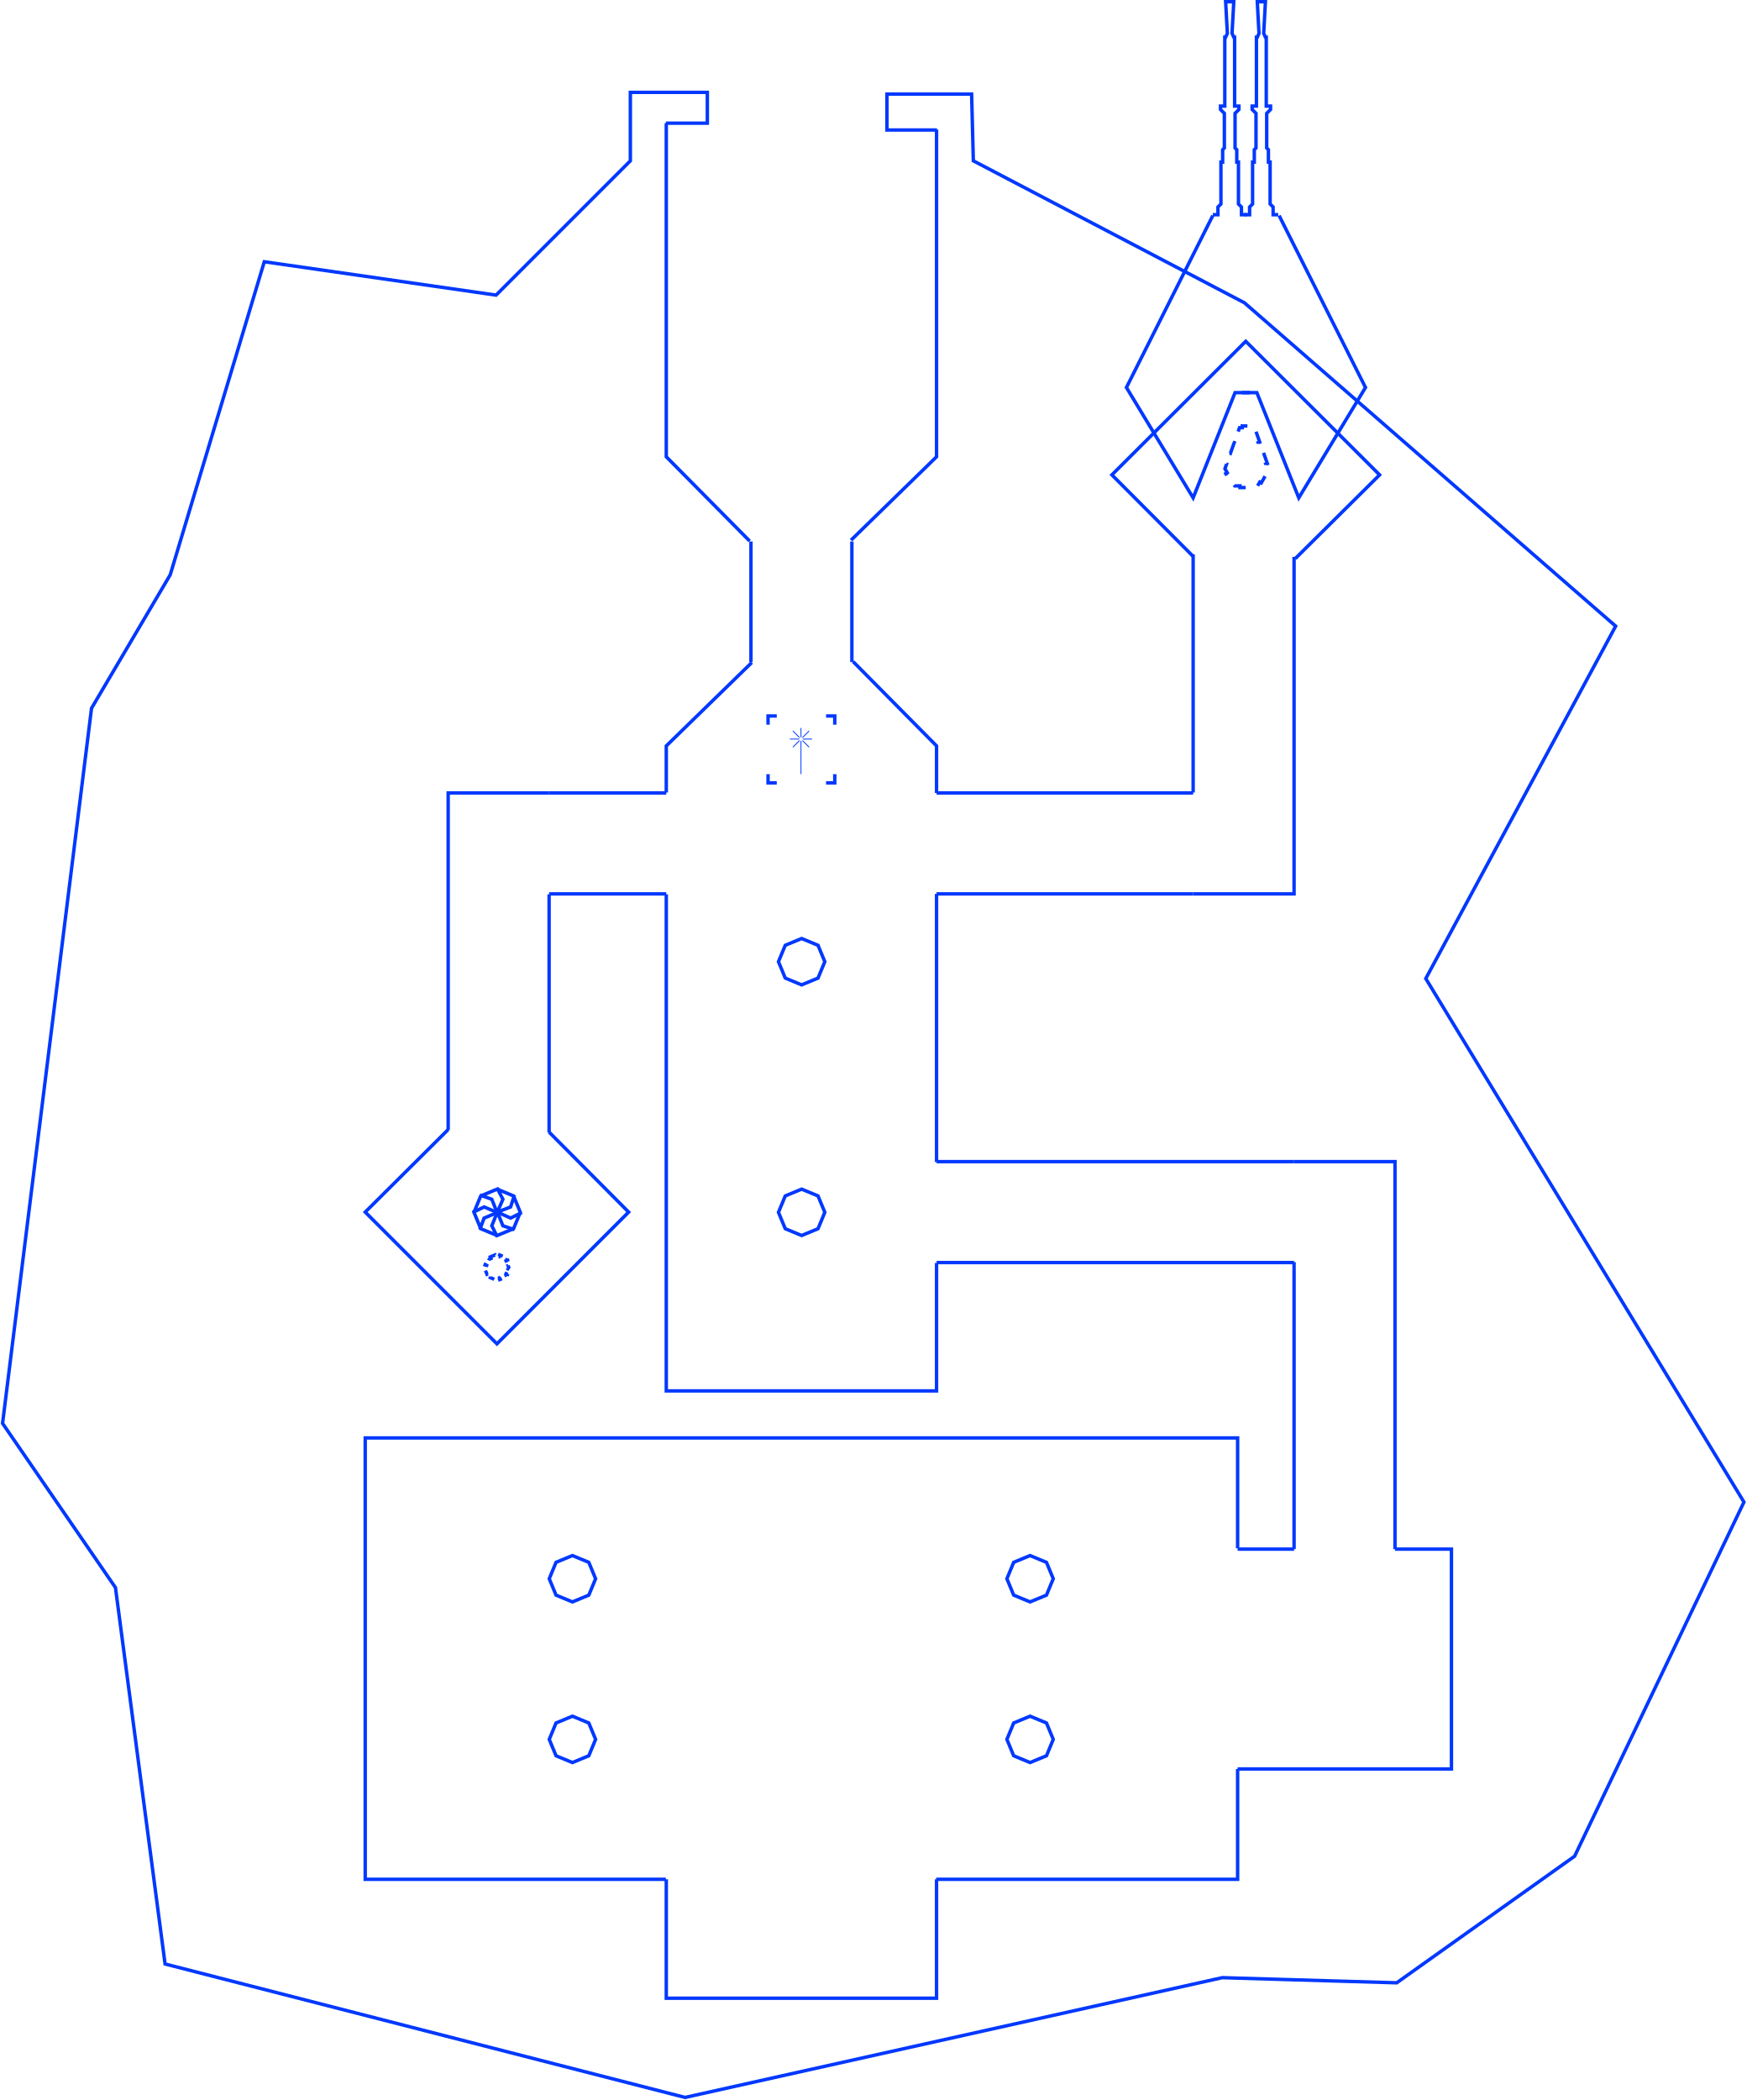
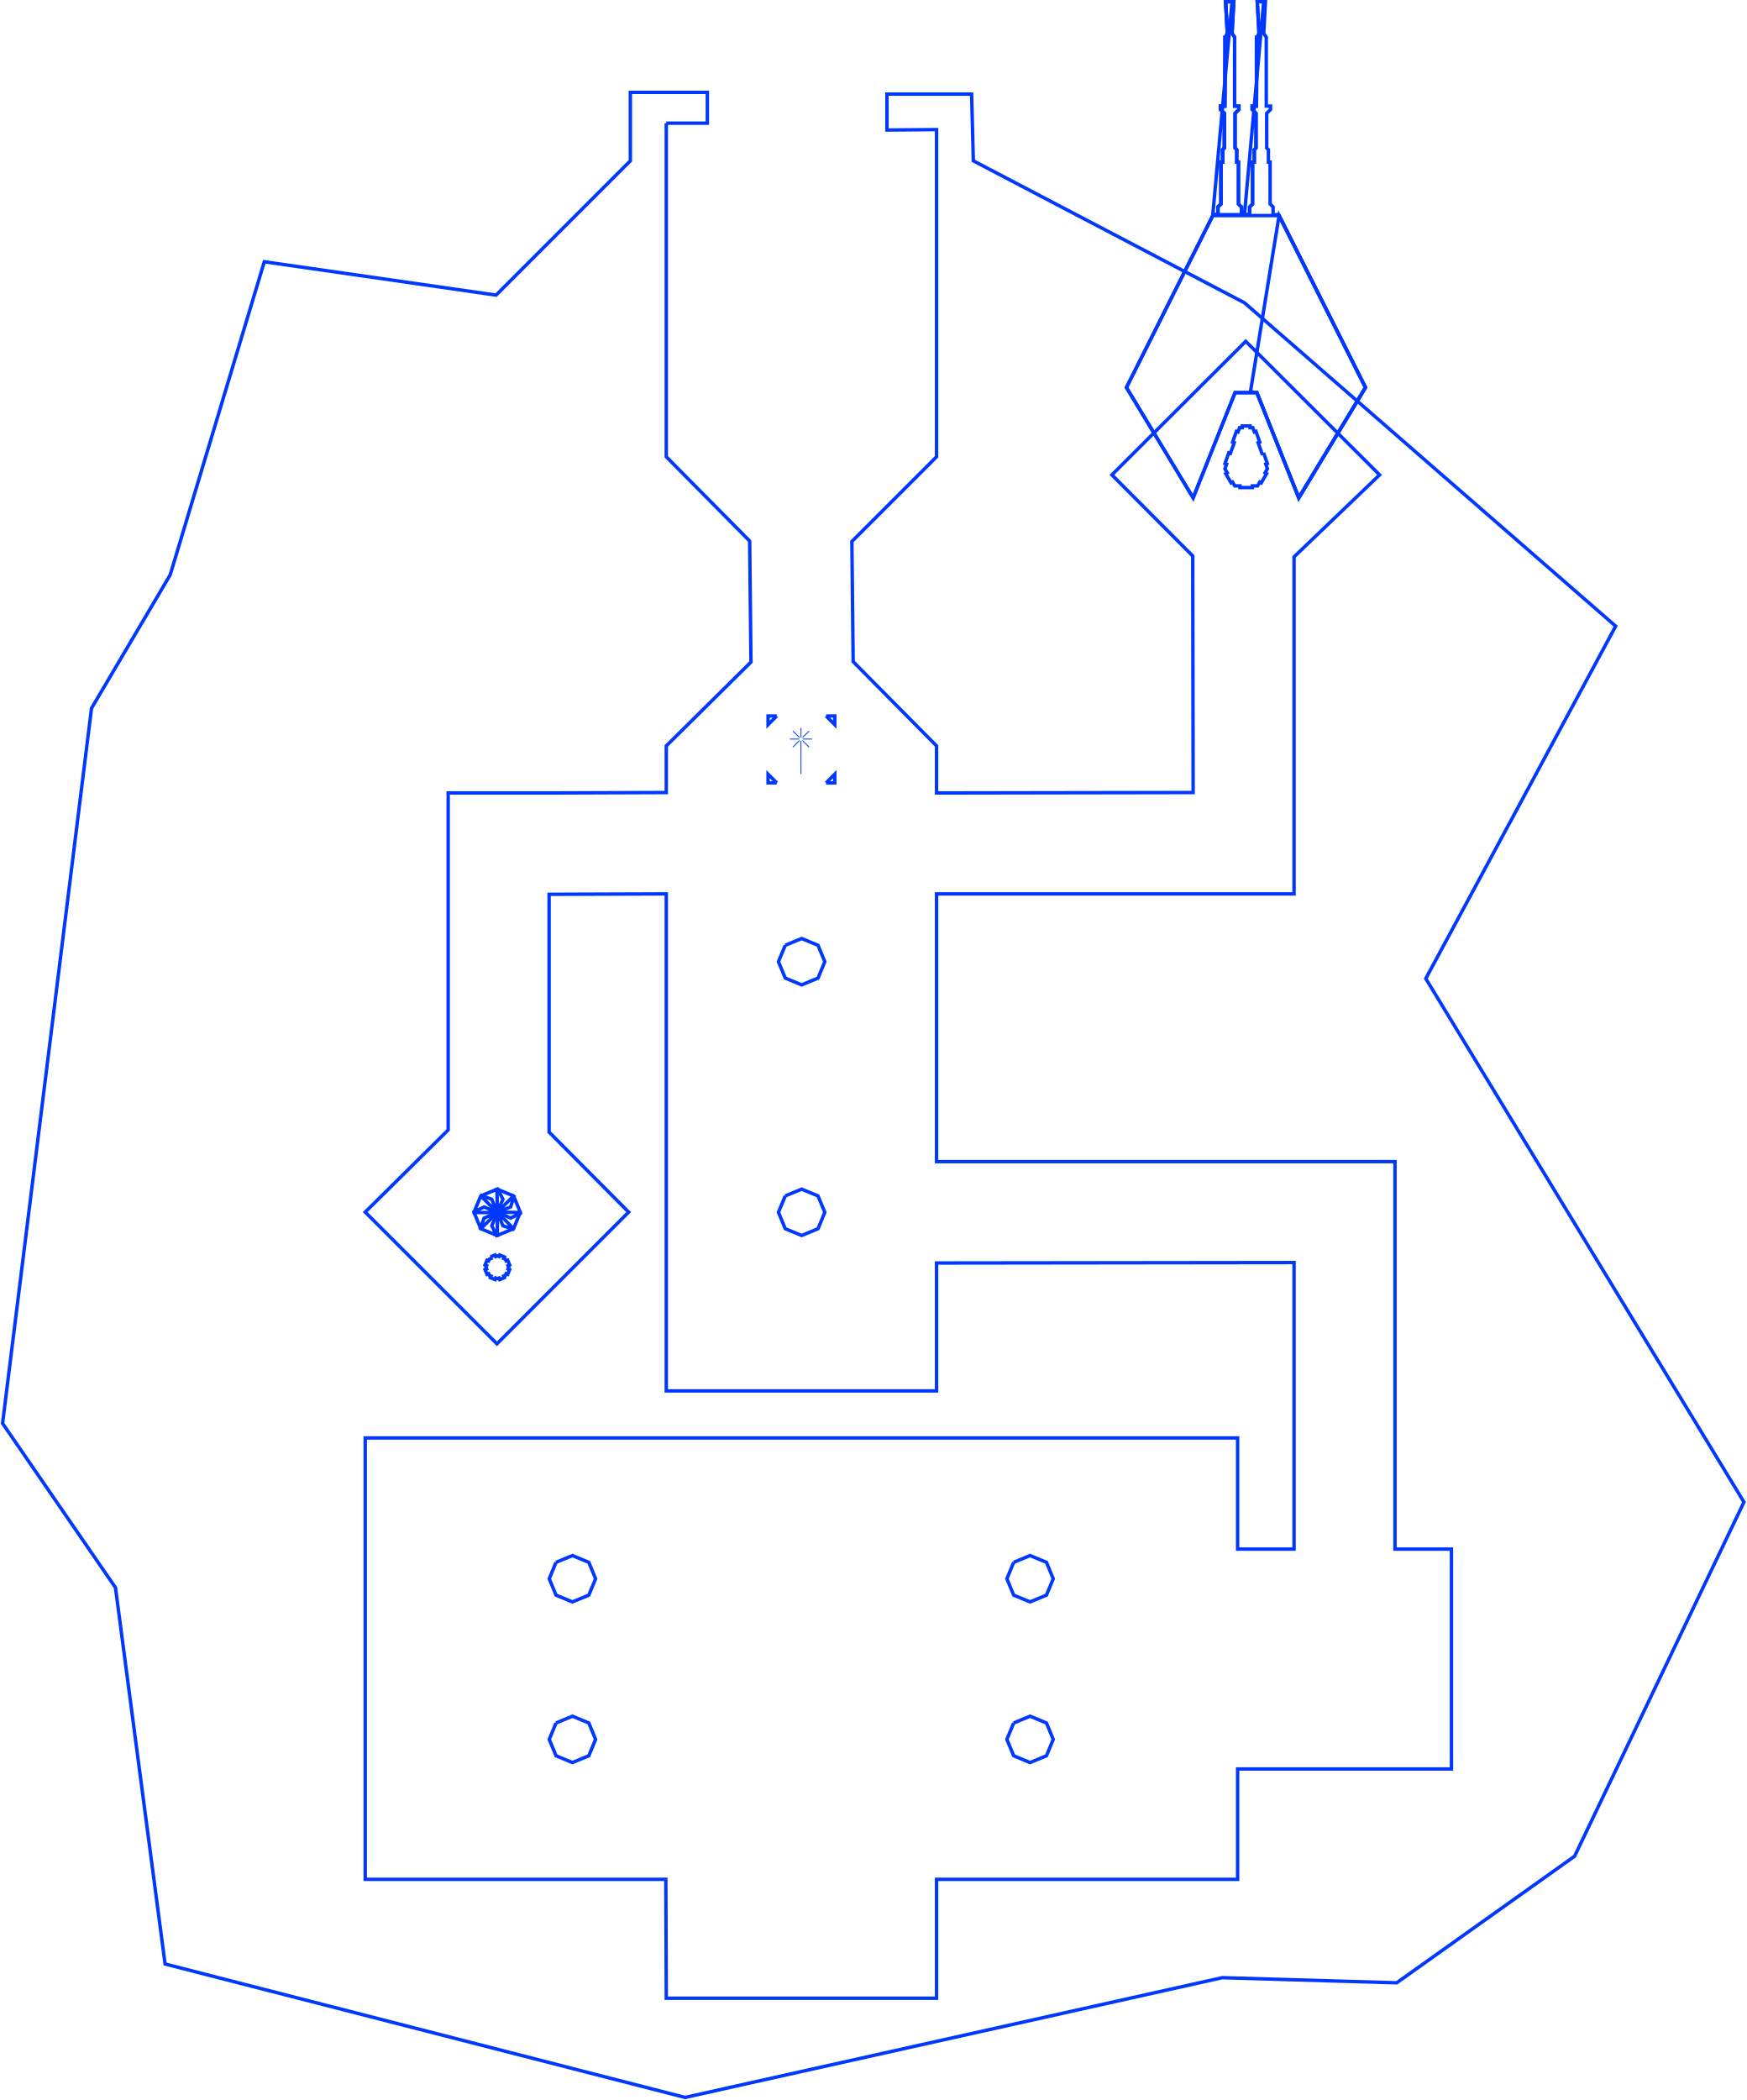
<svg xmlns="http://www.w3.org/2000/svg" width="2042" height="2455" viewBox="0 0 2042 2455" fill="none">
-   <path d="M1472 2H1479.5L1477.5 39L1479.5 43.5H1480.5V124H1485.5V128L1481 132.5V173L1483 175V189.5H1485V238.5L1488.5 242V251H1494.5" stroke="#0038FF" stroke-width="4" />
-   <path d="M1477.5 2H1470L1472 39L1470 43.5H1469V124H1464V128L1468.5 132.5V173L1466.5 175V189.5H1464.5V238.5L1461 242V251H1455" stroke="#0038FF" stroke-width="4" />
-   <path d="M1435 2H1442.5L1440.5 39L1442.5 43.5H1443.5V124H1448.5V128L1444 132.5V173L1446 175V189.5H1448V238.5L1451.5 242V251H1457.5" stroke="#0038FF" stroke-width="4" />
-   <path d="M1440.5 2H1433L1435 39L1433 43.5H1432V124H1427V128L1431.5 132.5V173L1429.5 175V189.5H1427.5V238.5L1424 242V251H1418" stroke="#0038FF" stroke-width="4" />
-   <path d="M1418 252L1317 453L1395 582L1444 459H1461.5" stroke="#0038FF" stroke-width="4" />
-   <path d="M1495.5 252L1596.5 453L1518.5 582L1469.5 459H1452" stroke="#0038FF" stroke-width="4" />
-   <path d="M779 2197V2336H1095V2197" stroke="#0038FF" stroke-width="4" />
-   <path d="M650.101 2014.25L669.262 2006.31L688.423 2014.25L696.36 2033.41L688.423 2052.57L669.262 2060.51L650.101 2052.57L642.165 2033.41L650.101 2014.25Z" stroke="#0038FF" stroke-width="4" />
-   <path d="M1185.18 2014.25L1204.34 2006.31L1223.51 2014.25L1231.44 2033.41L1223.51 2052.57L1204.34 2060.51L1185.18 2052.57L1177.25 2033.41L1185.18 2014.25Z" stroke="#0038FF" stroke-width="4" />
-   <path d="M650.101 1826.45L669.262 1818.52L688.423 1826.45L696.36 1845.62L688.423 1864.78L669.262 1872.71L650.101 1864.78L642.165 1845.62L650.101 1826.45Z" stroke="#0038FF" stroke-width="4" />
-   <path d="M918.101 1398.1L937.262 1390.16L956.423 1398.1L964.36 1417.26L956.423 1436.42L937.262 1444.36L918.101 1436.42L910.165 1417.26L918.101 1398.1Z" stroke="#0038FF" stroke-width="4" />
-   <path d="M562.101 1398.1L581.262 1390.16L600.423 1398.1L608.36 1417.26L600.423 1436.42L581.262 1444.36L562.101 1436.42L554.165 1417.26L562.101 1398.1Z" stroke="#0038FF" stroke-width="4" />
-   <path d="M573.28 1469.4L578.76 1467.13L579.525 1468.98L581.5 1468.16L583.475 1468.98L584.24 1467.13L589.72 1469.4L588.955 1471.25L590.929 1472.07L591.747 1474.05L593.595 1473.28L595.865 1478.76L594.017 1479.53L594.835 1481.5L594.017 1483.47L595.865 1484.24L593.595 1489.72L591.747 1488.95L590.929 1490.93L588.955 1491.75L589.72 1493.6L584.24 1495.87L583.475 1494.02L581.5 1494.84L579.525 1494.02L578.76 1495.87L573.28 1493.6L574.045 1491.75L572.071 1490.93L571.253 1488.95L569.405 1489.72L567.135 1484.24L568.983 1483.47L568.165 1481.5L568.983 1479.53L567.135 1478.76L569.405 1473.28L571.253 1474.05L572.071 1472.07L574.045 1471.25L573.28 1469.4Z" stroke="#0038FF" stroke-width="4" stroke-dasharray="6 6" />
-   <path d="M561 1397L575 1402L581 1417" stroke="#0038FF" stroke-width="4" />
-   <path d="M918.101 1105.1L937.262 1097.16L956.423 1105.1L964.36 1124.26L956.423 1143.42L937.262 1151.36L918.101 1143.42L910.165 1124.26L918.101 1105.1Z" stroke="#0038FF" stroke-width="4" />
-   <path d="M1185.18 1826.45L1204.34 1818.52L1223.51 1826.45L1231.44 1845.62L1223.51 1864.78L1204.34 1872.71L1185.18 1864.78L1177.25 1845.62L1185.18 1826.45Z" stroke="#0038FF" stroke-width="4" />
-   <path d="M778.469 2197H427V1681H1447V1810M1094.57 2197H1447V2068" stroke="#0038FF" stroke-width="4" />
-   <path d="M1447 1811H1513M1447 2068H1697V1811H1631" stroke="#0038FF" stroke-width="4" />
-   <path d="M1513 1358H1631V1811M1513 1811V1584.5V1475.5" stroke="#0038FF" stroke-width="4" />
-   <path d="M1095 1476L1513 1476M1095 1358L1513 1358" stroke="#0038FF" stroke-width="4" />
-   <path d="M996 774L996 633M878 774L878 633" stroke="#0038FF" stroke-width="4" />
-   <path d="M642 927H524V1321M642 1324V1125.5V1045.5" stroke="#0038FF" stroke-width="4" />
-   <path d="M779 1045L642 1045M779 927L642 927" stroke="#0038FF" stroke-width="4" />
-   <path d="M1395 1045L1513 1045L1513 651M1395 648L1395 846.5L1395 926.5" stroke="#0038FF" stroke-width="4" />
-   <path d="M1095 927L1395 927M1095 1045L1395 1045" stroke="#0038FF" stroke-width="4" />
-   <path d="M1095 1358.5V1045M1095 1476.5V1626H779V1045.5M779 926.5V872L879 774.5M1095 927V872L997.5 773.5" stroke="#0038FF" stroke-width="4" />
-   <path d="M1095 151.5L1095 534L995 631.5M779 144L779 534L876.5 632.5" stroke="#0038FF" stroke-width="4" />
-   <path d="M524 1320.5L427 1417L581 1571L735 1417L642 1323.5" stroke="#0038FF" stroke-width="4" />
-   <path d="M1514.43 653L1613 555.152L1456.5 399L1300 555.152L1394.51 649.958" stroke="#0038FF" stroke-width="4" />
-   <path d="M581 1388.5L588 1402L581.5 1417" stroke="#0038FF" stroke-width="4" />
-   <path d="M601.5 1397L597 1411L581.5 1417" stroke="#0038FF" stroke-width="4" />
-   <path d="M610 1417.5L597 1424L581.5 1417" stroke="#0038FF" stroke-width="4" />
-   <path d="M601.5 1437.5L588 1433L581.5 1417" stroke="#0038FF" stroke-width="4" />
-   <path d="M581.5 1446L575 1433L581.5 1417" stroke="#0038FF" stroke-width="4" />
-   <path d="M561 1437.5L566 1424L581.5 1417.5" stroke="#0038FF" stroke-width="4" />
-   <path d="M552.5 1417.5L566 1411L581.5 1417.5" stroke="#0038FF" stroke-width="4" />
-   <path d="M1477.31 529.363L1481.77 541.908L1479.89 542.578L1481.81 547.985L1479.15 552.643L1480.88 553.636L1474.65 564.545L1472.91 563.553L1470.37 568L1464.27 568L1464.27 570L1449.73 570L1449.73 568L1443.63 568L1441.09 563.553L1439.35 564.545L1433.12 553.636L1434.85 552.643L1432.19 547.985L1434.11 542.578L1432.23 541.908L1436.69 529.363L1438.57 530.033L1443.03 517.487L1441.14 516.818L1445.6 504.273L1447.48 504.942L1449.24 500L1452.41 500L1452.41 498L1461.59 498L1461.59 500L1464.76 500L1466.52 504.942L1468.4 504.273L1472.86 516.818L1470.97 517.487L1475.43 530.033L1477.31 529.363Z" stroke="#0038FF" stroke-width="4" stroke-dasharray="16 16" />
-   <path d="M908.174 837H898V847.174" stroke="#0038FF" stroke-width="4" />
-   <path d="M965.826 837H976V847.174" stroke="#0038FF" stroke-width="4" />
-   <path d="M908.174 915.241H898V905.067" stroke="#0038FF" stroke-width="4" />
-   <path d="M965.826 915.241H976V905.067" stroke="#0038FF" stroke-width="4" />
  <rect x="936" y="866" width="1" height="39" fill="#0038FF" />
  <rect x="936" y="851" width="1" height="11" fill="#0038FF" />
  <rect x="938.5" y="864.5" width="1" height="11" transform="rotate(-90 938.5 864.5)" fill="#0038FF" />
  <rect x="923.5" y="864.5" width="1" height="11" transform="rotate(-90 923.5 864.5)" fill="#0038FF" />
  <rect x="937.854" y="866.061" width="1" height="11" transform="rotate(-45 937.854 866.061)" fill="#0038FF" />
  <rect x="926.662" y="854.868" width="1" height="11" transform="rotate(-45 926.662 854.868)" fill="#0038FF" />
  <rect x="938.561" y="862.646" width="1" height="11" transform="rotate(-135 938.561 862.646)" fill="#0038FF" />
  <rect x="927.369" y="873.839" width="1" height="11" transform="rotate(-135 927.369 873.839)" fill="#0038FF" />
-   <path d="M778.5 144H827V108H737V188L580 345L309 306L199 672L107 828L3 1664L135 1856L193 2296L801 2452L1429 2312L1633 2318L1841 2170L2039 1756L1667 1144L1889 732L1455 354L1138 188L1136 110H1037V152H1095.5" stroke="#0038FF" stroke-width="4" />
+   <path d="M1494.5 251H1488.5V242L1485 238.5V189.5H1483V175L1481 173V132.5L1485.5 128V124H1480.5V43.5L1477.5 39L1479.5 2H1472H1477.5H1470L1472 39L1470 43.5L1469 124H1464V128L1468.5 132.5V173L1466.5 175V189.5H1464.5V238.5L1461 242V251H1451.5V242L1448 238.5V189.5H1446V175L1444 173V132.5L1448.5 128V124H1443.5V43.5L1440.5 39L1442.5 2H1435H1440.5H1433L1435 39L1433 43.5L1432 124H1427V128L1431.5 132.5V173L1429.5 175V189.5H1427.5V238.5L1424 242V251H1418V252L1317 453L1395 582L1444 459H1469.5L1518.5 582L1596.5 453L1495.5 252L1494.5 251" stroke="#0038FF" stroke-width="4" />
+   <path d="M1477.5 2H1470L1472 39L1470 43.5H1469V124H1464V128L1468.5 132.5V173L1466.5 175V189.5H1464.5V238.5L1461 242V251H1455L1477.5 2" stroke="#0038FF" stroke-width="4" />
+   <path d="M1457.5 251H1451.5V242L1448 238.5V189.5H1446V175L1444 173V132.5L1448.5 128V124H1443.5V43.5L1440.5 39L1442.5 2H1435H1440.5H1433L1435 39L1433 43.5L1432 124H1427V128L1431.5 132.5V173L1429.5 175V189.5H1427.5V238.5L1424 242V251H1418H1457.5" stroke="#0038FF" stroke-width="4" />
+   <path d="M1440.5 2H1433L1435 39L1433 43.5H1432V124H1427V128L1431.5 132.5V173L1429.5 175V189.5H1427.5V238.5L1424 242V251H1418L1440.5 2" stroke="#0038FF" stroke-width="4" />
+   <path d="M1418 252L1317 453L1395 582L1444 459H1469.5L1518.5 582L1596.5 453L1495.5 252H1418" stroke="#0038FF" stroke-width="4" />
+   <path d="M1462 458L1469.5 459L1518.5 582L1596.5 453L1495.5 252L1462 458" stroke="#0038FF" stroke-width="4" />
+   <path d="M650.101 2014.25L669.262 2006.31L688.423 2014.25L696.36 2033.41L688.423 2052.57L669.262 2060.51L650.101 2052.57L642.165 2033.41L650.101 2014.25" stroke="#0038FF" stroke-width="4" />
+   <path d="M1185.18 2014.25L1204.34 2006.31L1223.51 2014.25L1231.44 2033.41L1223.51 2052.57L1204.34 2060.51L1185.18 2052.57L1177.25 2033.41L1185.18 2014.25" stroke="#0038FF" stroke-width="4" />
+   <path d="M650.101 1826.45L669.262 1818.52L688.423 1826.45L696.36 1845.62L688.423 1864.78L669.262 1872.71L650.101 1864.78L642.165 1845.62L650.101 1826.45" stroke="#0038FF" stroke-width="4" />
+   <path d="M918.101 1398.1L937.262 1390.16L956.423 1398.1L964.36 1417.26L956.423 1436.42L937.262 1444.36L918.101 1436.42L910.165 1417.26L918.101 1398.1" stroke="#0038FF" stroke-width="4" />
+   <path d="M562.101 1398.1L581.262 1390.16L600.423 1398.1L608.36 1417.26L600.423 1436.42L581.262 1444.36L562.101 1436.42L554.165 1417.26L562.101 1398.1" stroke="#0038FF" stroke-width="4" />
+   <path d="M573.28 1469.4L578.76 1467.13L579.525 1468.98L581.5 1468.16L583.475 1468.98L584.24 1467.13L589.72 1469.4L588.955 1471.25L590.929 1472.07L591.747 1474.05L593.595 1473.28L595.865 1478.76L594.017 1479.53L594.835 1481.5L594.017 1483.47L595.865 1484.24L593.595 1489.72L591.747 1488.95L590.929 1490.93L588.955 1491.75L589.72 1493.6L584.24 1495.87L583.475 1494.02L581.5 1494.84L579.525 1494.02L578.76 1495.87L573.28 1493.6L574.045 1491.75L572.071 1490.93L571.253 1488.95L569.405 1489.72L567.135 1484.24L568.983 1483.47L568.165 1481.5L568.983 1479.53L567.135 1478.76L569.405 1473.28L571.253 1474.05L572.071 1472.07L574.045 1471.25L573.28 1469.4" stroke="#0038FF" stroke-width="4" />
+   <path d="M561 1397L575 1402L581 1417L561 1397" stroke="#0038FF" stroke-width="4" />
+   <path d="M918.101 1105.1L937.262 1097.16L956.423 1105.1L964.36 1124.26L956.423 1143.42L937.262 1151.36L918.101 1143.42L910.165 1124.26L918.101 1105.1" stroke="#0038FF" stroke-width="4" />
+   <path d="M1185.18 1826.45L1204.34 1818.52L1223.51 1826.45L1231.44 1845.62L1223.51 1864.78L1204.34 1872.71L1185.18 1864.78L1177.25 1845.62L1185.18 1826.45" stroke="#0038FF" stroke-width="4" />
+   <path d="M779 144V534L876.5 632.5L878 774L779 872V926.5L642 927H524V1321L427 1417L581 1571L735 1417L642 1323.5V1045.5L779 1045V1626H1095V1476.5L1513 1476V1811H1447V1681H427V2197H778.469L779 2336H1095V2197H1447V2068H1697V1811H1631V1358H1513H1095V1045H1395H1513V651L1613 555.152L1456.5 399L1300 555.152L1394.51 649.958L1395 926.5L1095 927V872L997.5 773.5L996 633L1095 534V151.5L1037 152V110H1136L1138 188L1455 354L1889 732L1667 1144L2039 1756L1841 2170L1633 2318L1429 2312L801 2452L193 2296L135 1856L3 1664L107 828L199 672L309 306L580 345L737 188V108H827V144H779" stroke="#0038FF" stroke-width="4" />
+   <path d="M581 1388.5L588 1402L581.5 1417L581 1388.5" stroke="#0038FF" stroke-width="4" />
+   <path d="M601.5 1397L597 1411L581.5 1417L601.5 1397" stroke="#0038FF" stroke-width="4" />
+   <path d="M610 1417.5L597 1424L581.5 1417L610 1417.5" stroke="#0038FF" stroke-width="4" />
+   <path d="M601.5 1437.5L588 1433L581.5 1417L601.5 1437.5" stroke="#0038FF" stroke-width="4" />
+   <path d="M581.5 1446L575 1433L581.5 1417V1446" stroke="#0038FF" stroke-width="4" />
+   <path d="M561 1437.5L566 1424L581.5 1417.5L561 1437.5" stroke="#0038FF" stroke-width="4" />
+   <path d="M552.5 1417.5L566 1411L581.5 1417.5H552.5" stroke="#0038FF" stroke-width="4" />
+   <path d="M1477.31 529.363L1481.77 541.908L1479.89 542.578L1481.81 547.985L1479.15 552.643L1480.88 553.636L1474.65 564.545L1472.91 563.553L1470.37 568H1464.27V570H1449.73V568H1443.63L1441.09 563.553L1439.35 564.545L1433.12 553.636L1434.85 552.643L1432.19 547.985L1434.11 542.578L1432.23 541.908L1436.69 529.363L1438.57 530.033L1443.03 517.487L1441.14 516.818L1445.6 504.273L1447.48 504.942L1449.24 500H1452.41V498H1461.59V500H1464.76L1466.52 504.942L1468.4 504.273L1472.86 516.818L1470.97 517.487L1475.43 530.033L1477.31 529.363" stroke="#0038FF" stroke-width="4" />
+   <path d="M908.174 837H898V847.174L908.174 837" stroke="#0038FF" stroke-width="4" />
+   <path d="M965.826 837H976V847.174L965.826 837" stroke="#0038FF" stroke-width="4" />
+   <path d="M908.174 915.241H898V905.067L908.174 915.241" stroke="#0038FF" stroke-width="4" />
+   <path d="M965.826 915.241H976V905.067L965.826 915.241" stroke="#0038FF" stroke-width="4" />
</svg>
